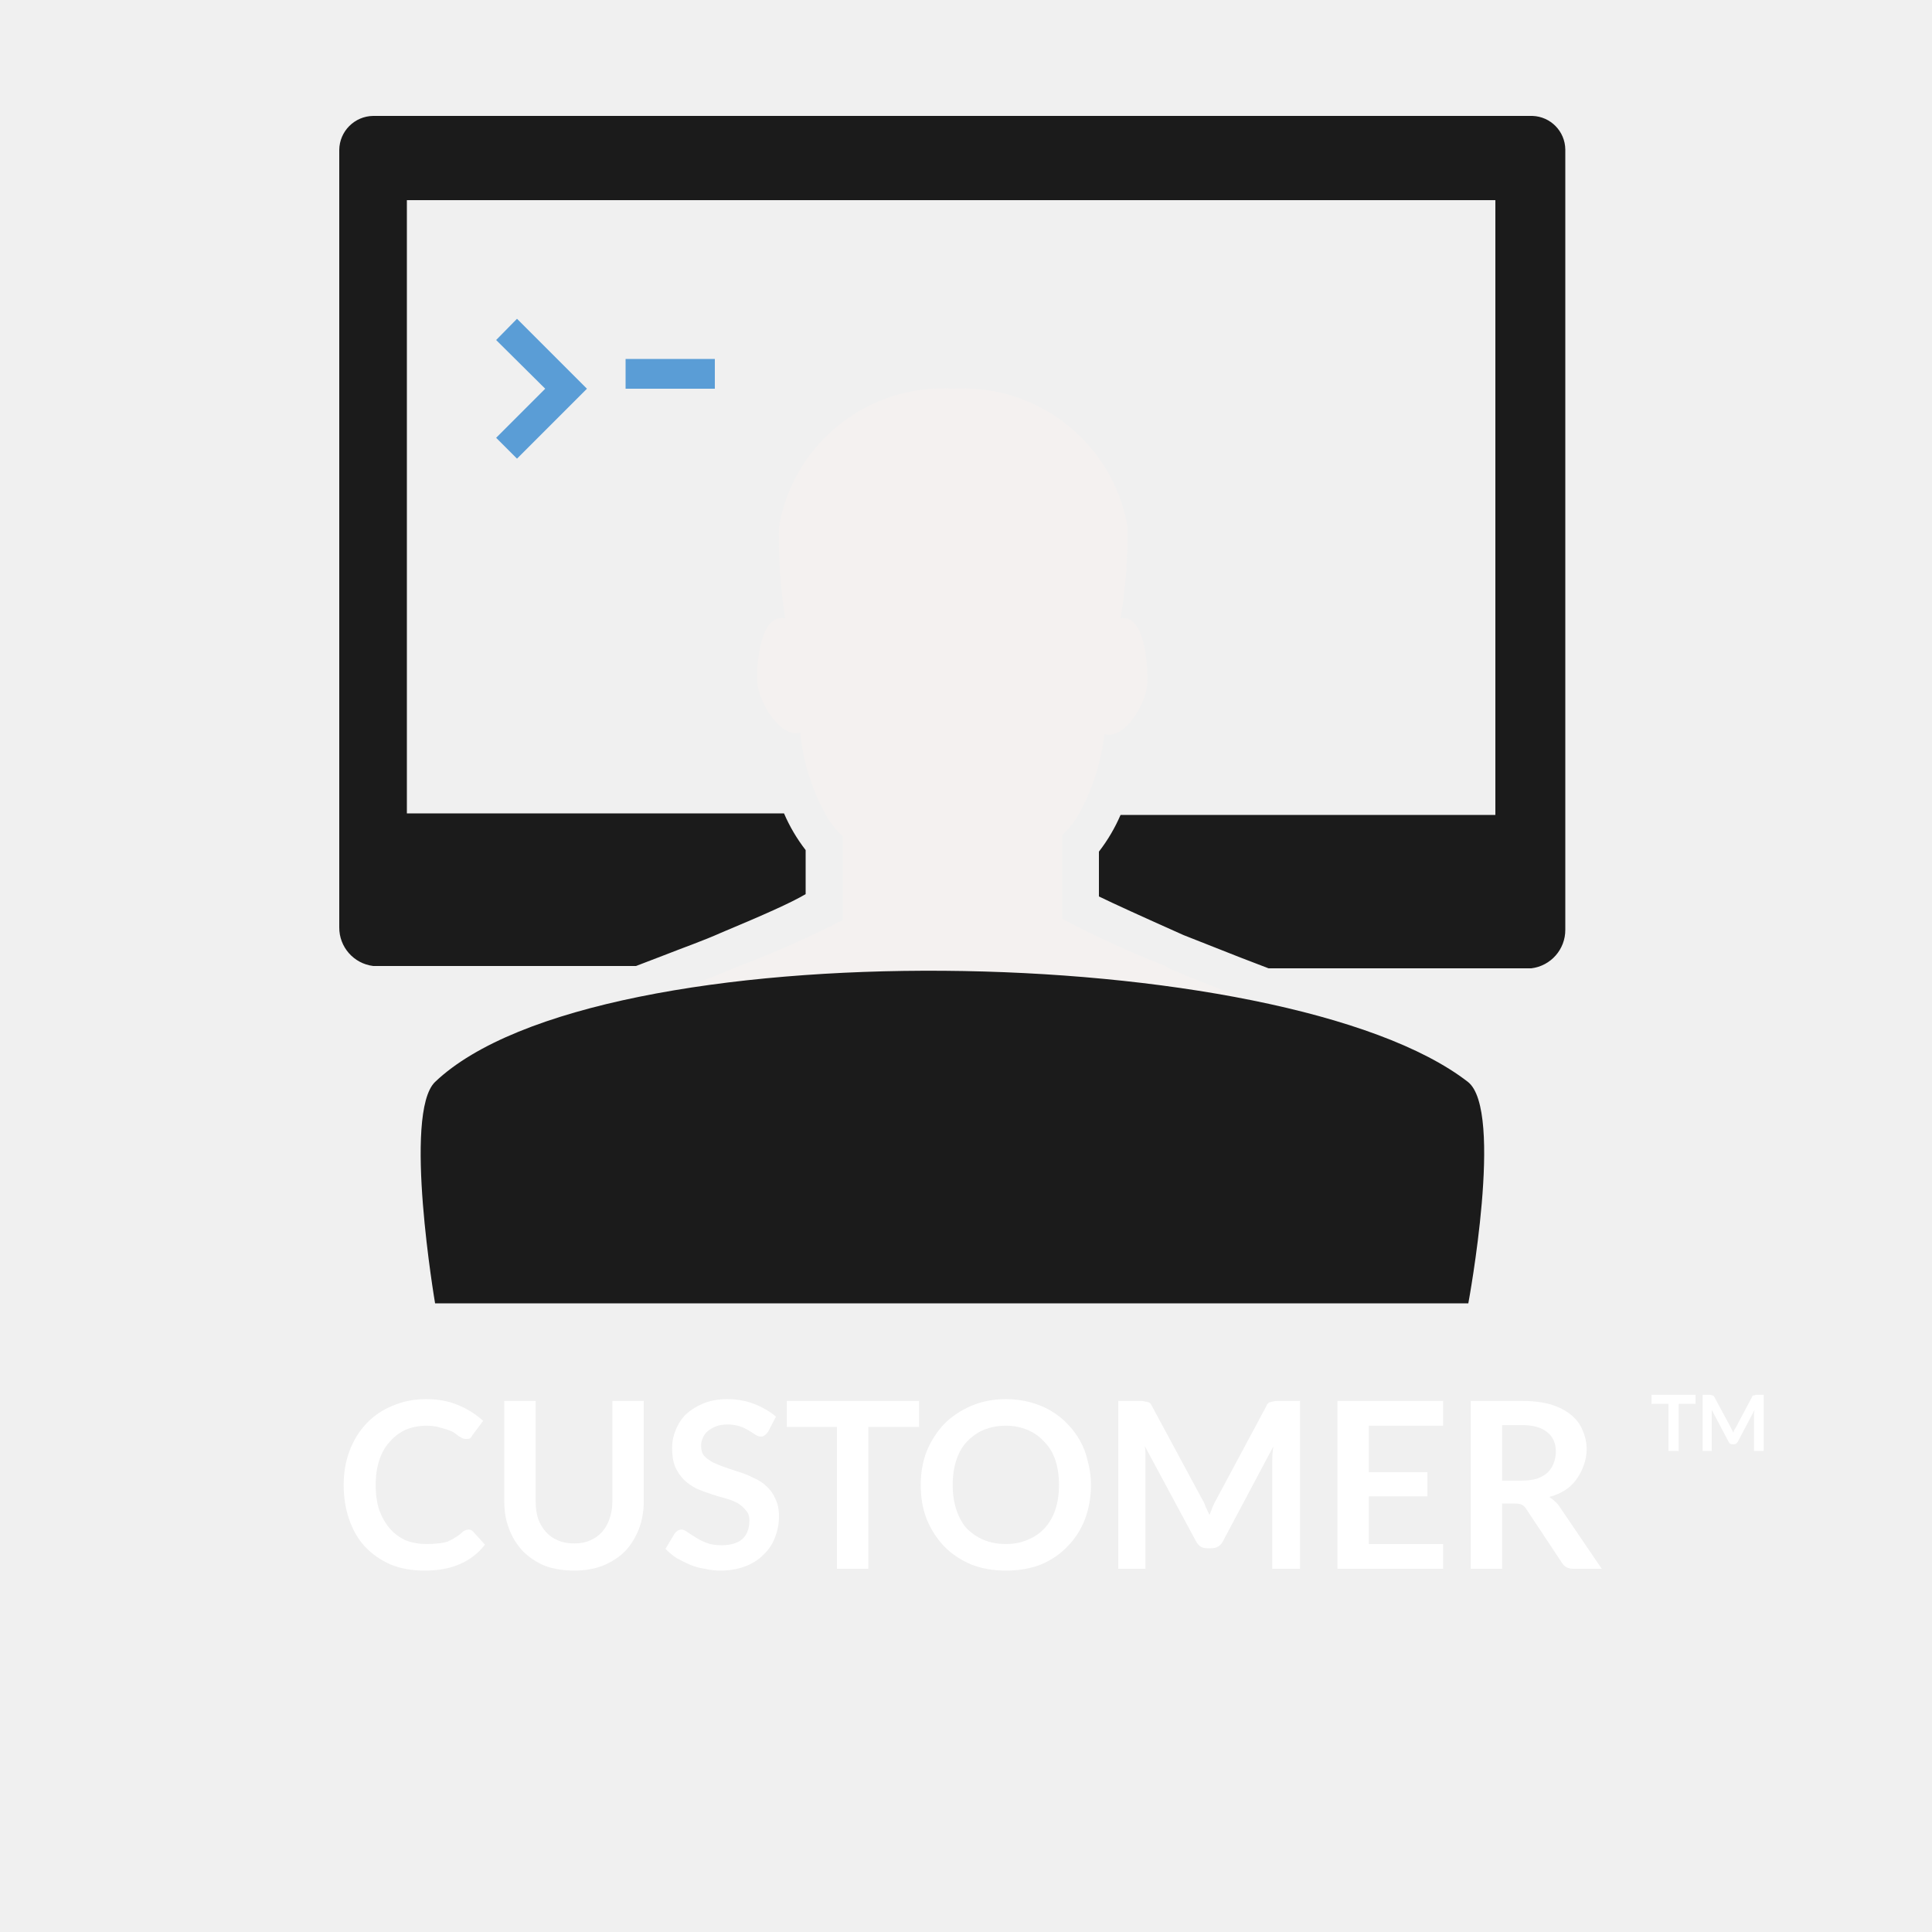
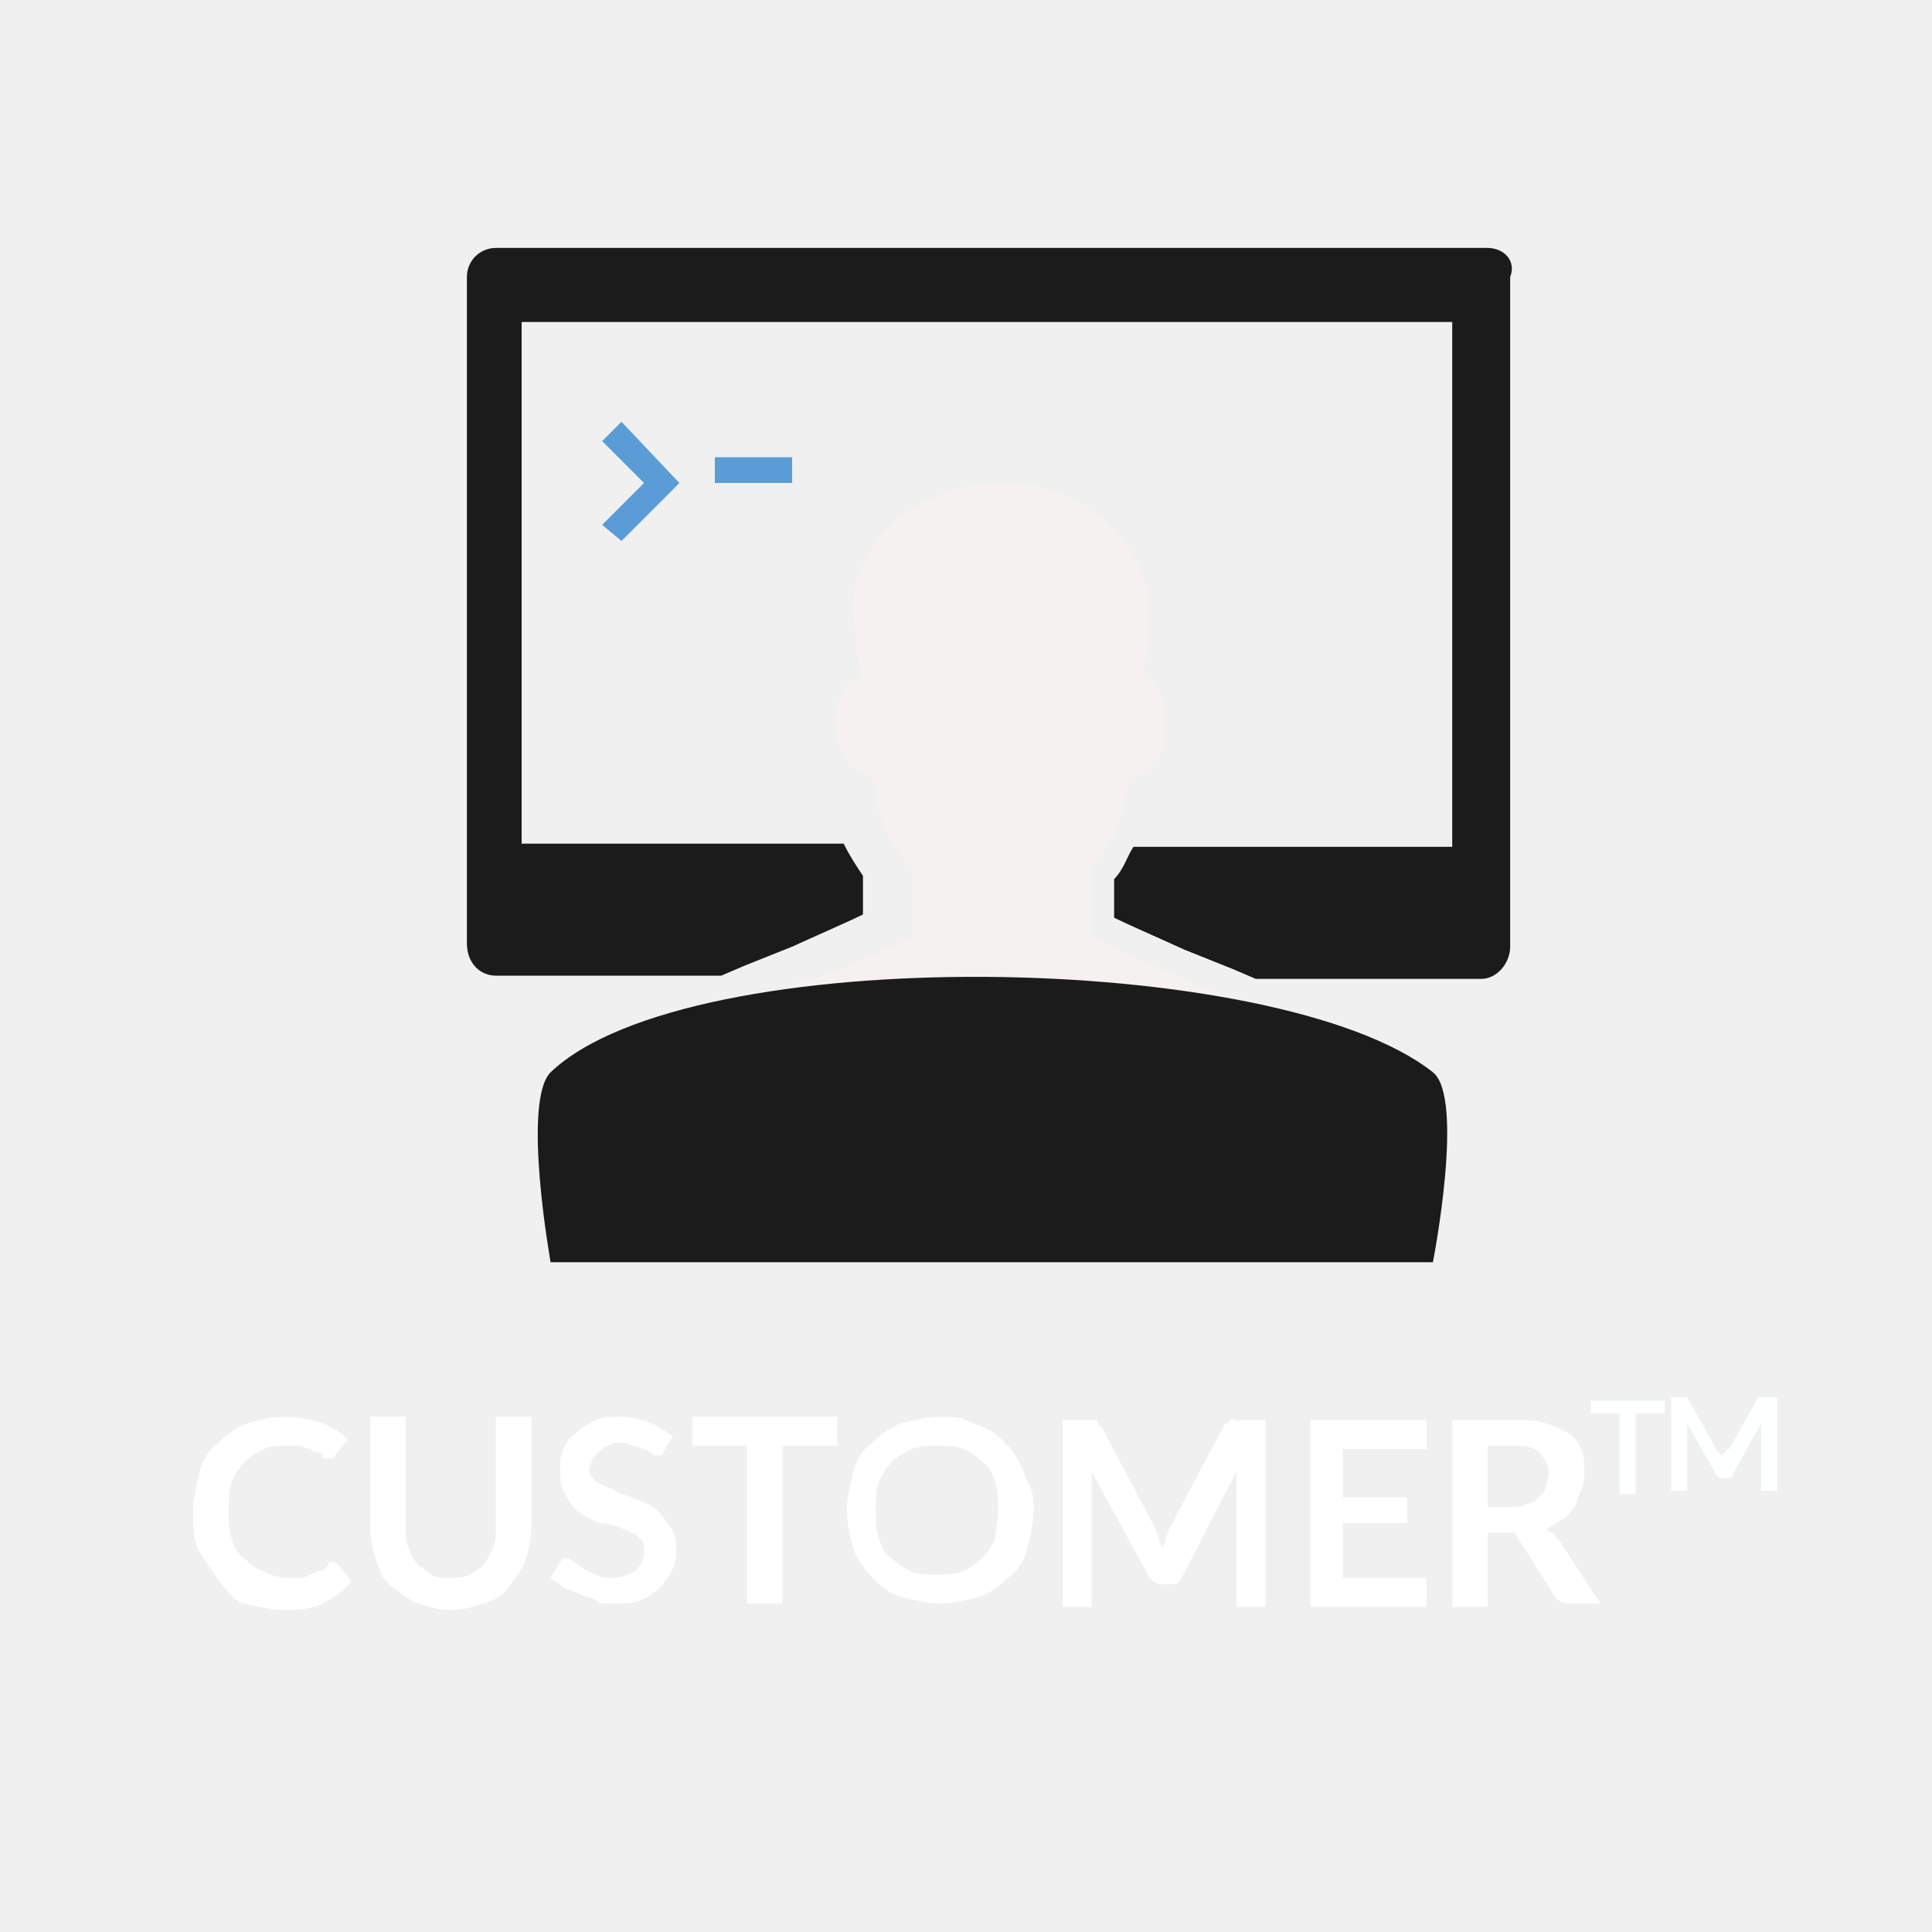
- <svg xmlns="http://www.w3.org/2000/svg" id="Calque_1" data-name="Calque 1" viewBox="0 0 50 50">
-   <defs>
-     <style>.cls-1{font-size:6px;}.cls-1,.cls-3{fill:#fff;font-family:Lato-Bold, Lato;font-weight:700;}.cls-2{letter-spacing:-0.04em;}.cls-3{font-size:2px;}.cls-4{fill:#1b1b1b;}.cls-5{fill:#f4f1f0;}.cls-6{fill:#5a9dd6;}</style>
-   </defs>
-   <text class="cls-1" transform="translate(8.66 40.6)">CUS<tspan class="cls-2" x="11.61" y="0">T</tspan>
-     <tspan x="14.95" y="0">OMER</tspan>
-   </text>
-   <text class="cls-3" transform="translate(42.71 37.55)">TM</text>
-   <g id="_3" data-name=" 3">
-     <path class="cls-4" d="M39.66,3h-30a.89.89,0,0,0-.88.88V24a1,1,0,0,0,.88,1h6.8l.73-.28c.48-.19,1-.37,1.47-.58,1.12-.47,1.8-.77,2.19-1V22a4.36,4.36,0,0,1-.56-.95H10.53V5.18H38.7V21.09H29a4.4,4.4,0,0,1-.56.95V23.2c.39.19,1.07.5,2.19,1l1.47.58.73.28h6.8a1,1,0,0,0,.88-1V3.87A.88.88,0,0,0,39.66,3Z" />
-     <path class="cls-5" d="M35.51,27.74c-.68-1.06-3-1.72-5.22-2.66L30.16,25a25.61,25.61,0,0,1-2.67-1.22l0-2.17a2.14,2.14,0,0,0,.44-.56A5.47,5.47,0,0,0,28.58,19c.53.15,1.08-.79,1.11-1.29S29.62,15.88,29,16a13.29,13.29,0,0,0,.18-2.37,4.32,4.32,0,0,0-4.51-3.57,4.31,4.31,0,0,0-4.51,3.57A13.31,13.31,0,0,0,20.32,16c-.65-.13-.75,1.19-.72,1.67s.59,1.44,1.11,1.29a5.46,5.46,0,0,0,.66,2.12,2.13,2.13,0,0,0,.44.56l0,2.17A25.61,25.61,0,0,1,19.13,25l-.12.05c-2.26.94-4.54,1.6-5.22,2.66s-.43,4.18-.43,4.18H35.93S36.11,28.69,35.51,27.74Z" />
-     <polygon class="cls-6" points="12.84 8.8 14.11 10.06 12.84 11.33 13.38 11.87 15.19 10.06 13.38 8.25 12.84 8.8" />
-     <rect class="cls-6" x="16.19" y="9.29" width="2.31" height="0.77" />
-     <path class="cls-4" d="M38,33.73H11.26s-.84-4.92,0-5.73c4.2-4,22-3.67,26.73,0C38.93,28.74,38,33.73,38,33.73Z" />
+ <svg xmlns="http://www.w3.org/2000/svg" version="1.1" id="Calque_1" x="0px" y="0px" viewBox="0 0 60 60" style="enable-background:new 0 0 60 60;" xml:space="preserve">
+   <style type="text/css">
+ 	.st0{fill:none;}
+ 	.st1{enable-background:new    ;}
+ 	.st2{fill:#FFFFFF;}
+ 	.st3{fill:#FEFFFF;}
+ 	.st4{fill:#1B1B1B;}
+ 	.st5{fill:#F4F1F0;}
+ 	.st6{fill:#5A9DD6;}
+ </style>
+   <rect x="2.1" y="43.9" class="st0" width="51" height="7" />
+   <g class="st1">
+     <path class="st2" d="M10.3,48.5c0.1,0,0.1,0,0.2,0.1l0.4,0.5c-0.2,0.3-0.5,0.5-0.9,0.7s-0.8,0.2-1.2,0.2c-0.4,0-0.8-0.1-1.2-0.2   S7,49.3,6.8,49.1c-0.2-0.3-0.4-0.6-0.6-0.9S6,47.4,6,46.9c0-0.4,0.1-0.8,0.2-1.2s0.3-0.7,0.6-0.9c0.3-0.3,0.6-0.5,0.9-0.6   C8,44.1,8.4,44,8.9,44c0.4,0,0.8,0.1,1.1,0.2s0.6,0.3,0.8,0.5l-0.4,0.5c0,0,0,0.1-0.1,0.1c0,0-0.1,0-0.1,0c0,0-0.1,0-0.1,0   S10,45.3,10,45.2s-0.1-0.1-0.2-0.1c-0.1,0-0.1-0.1-0.2-0.1c-0.1,0-0.2-0.1-0.3-0.1c-0.1,0-0.2,0-0.4,0c-0.3,0-0.5,0-0.7,0.1   c-0.2,0.1-0.4,0.2-0.6,0.4c-0.2,0.2-0.3,0.4-0.4,0.6c-0.1,0.3-0.1,0.5-0.1,0.9c0,0.3,0,0.6,0.1,0.9c0.1,0.3,0.2,0.5,0.4,0.6   c0.2,0.2,0.3,0.3,0.6,0.4C8.4,48.9,8.6,49,8.9,49c0.1,0,0.3,0,0.4,0s0.2,0,0.3-0.1c0.1,0,0.2-0.1,0.3-0.1s0.2-0.1,0.3-0.2   C10.2,48.5,10.2,48.5,10.3,48.5C10.2,48.5,10.3,48.5,10.3,48.5z" />
+     <path class="st2" d="M14,49c0.2,0,0.4,0,0.6-0.1c0.2-0.1,0.3-0.2,0.4-0.3c0.1-0.1,0.2-0.3,0.3-0.5s0.1-0.4,0.1-0.6v-3.5h1.1v3.5   c0,0.3-0.1,0.7-0.2,1c-0.1,0.3-0.3,0.5-0.5,0.8s-0.5,0.4-0.8,0.5c-0.3,0.1-0.6,0.2-1,0.2c-0.4,0-0.7-0.1-1-0.2   c-0.3-0.1-0.5-0.3-0.8-0.5s-0.4-0.5-0.5-0.8c-0.1-0.3-0.2-0.6-0.2-1v-3.5h1.1v3.5c0,0.2,0,0.4,0.1,0.6c0.1,0.2,0.1,0.3,0.3,0.5   c0.1,0.1,0.3,0.2,0.4,0.3S13.7,49,14,49z" />
+     <path class="st2" d="M20.6,45.1c0,0.1-0.1,0.1-0.1,0.1s-0.1,0-0.1,0c-0.1,0-0.1,0-0.2-0.1c-0.1,0-0.1-0.1-0.2-0.1   c-0.1,0-0.2-0.1-0.3-0.1c-0.1,0-0.3-0.1-0.4-0.1c-0.1,0-0.3,0-0.4,0.1c-0.1,0-0.2,0.1-0.3,0.2c-0.1,0.1-0.1,0.1-0.2,0.2   c0,0.1-0.1,0.2-0.1,0.3c0,0.1,0,0.2,0.1,0.3c0.1,0.1,0.2,0.2,0.3,0.2c0.1,0.1,0.3,0.1,0.4,0.2s0.3,0.1,0.5,0.2   c0.2,0.1,0.3,0.1,0.5,0.2s0.3,0.2,0.4,0.3c0.1,0.1,0.2,0.3,0.3,0.4S21,47.8,21,48c0,0.3,0,0.5-0.1,0.7c-0.1,0.2-0.2,0.4-0.4,0.6   c-0.2,0.2-0.4,0.3-0.6,0.4s-0.5,0.1-0.9,0.1c-0.2,0-0.4,0-0.5-0.1s-0.4-0.1-0.5-0.2c-0.2-0.1-0.3-0.1-0.5-0.2   c-0.1-0.1-0.3-0.2-0.4-0.3l0.3-0.5c0,0,0.1-0.1,0.1-0.1s0.1,0,0.1,0c0.1,0,0.1,0,0.2,0.1c0.1,0.1,0.2,0.1,0.3,0.2   c0.1,0.1,0.2,0.1,0.4,0.2C18.7,49,18.8,49,19,49c0.3,0,0.5-0.1,0.7-0.2s0.3-0.4,0.3-0.6c0-0.2,0-0.3-0.1-0.4   c-0.1-0.1-0.2-0.2-0.3-0.2c-0.1-0.1-0.3-0.1-0.4-0.2c-0.2,0-0.3-0.1-0.5-0.1s-0.3-0.1-0.5-0.2c-0.2-0.1-0.3-0.2-0.4-0.3   s-0.2-0.3-0.3-0.5c-0.1-0.2-0.1-0.4-0.1-0.7c0-0.2,0-0.4,0.1-0.6s0.2-0.4,0.4-0.5c0.2-0.2,0.4-0.3,0.6-0.4c0.2-0.1,0.5-0.1,0.8-0.1   c0.3,0,0.7,0.1,0.9,0.2c0.3,0.1,0.5,0.3,0.7,0.4L20.6,45.1z" />
+     <path class="st2" d="M26,44.9h-1.7v4.9h-1.1v-4.9h-1.7v-0.9H26V44.9z" />
+     <path class="st2" d="M32.1,46.9c0,0.4-0.1,0.8-0.2,1.2c-0.1,0.4-0.3,0.7-0.6,0.9c-0.3,0.3-0.6,0.5-0.9,0.6   c-0.4,0.1-0.8,0.2-1.2,0.2c-0.4,0-0.8-0.1-1.2-0.2c-0.4-0.1-0.7-0.4-0.9-0.6c-0.3-0.3-0.5-0.6-0.6-0.9c-0.1-0.4-0.2-0.8-0.2-1.2   c0-0.4,0.1-0.8,0.2-1.2c0.1-0.4,0.3-0.7,0.6-0.9c0.3-0.3,0.6-0.5,0.9-0.6c0.4-0.1,0.8-0.2,1.2-0.2c0.3,0,0.6,0,0.8,0.1   s0.5,0.2,0.7,0.3s0.4,0.3,0.6,0.5c0.2,0.2,0.3,0.4,0.4,0.6s0.2,0.5,0.3,0.7S32.1,46.7,32.1,46.9z M31,46.9c0-0.3,0-0.6-0.1-0.9   c-0.1-0.3-0.2-0.5-0.4-0.6c-0.2-0.2-0.3-0.3-0.6-0.4c-0.2-0.1-0.5-0.1-0.8-0.1s-0.5,0-0.8,0.1c-0.2,0.1-0.4,0.2-0.6,0.4   c-0.2,0.2-0.3,0.4-0.4,0.6s-0.1,0.5-0.1,0.9s0,0.6,0.1,0.9s0.2,0.5,0.4,0.6c0.2,0.2,0.4,0.3,0.6,0.4c0.2,0.1,0.5,0.1,0.8,0.1   s0.5,0,0.8-0.1c0.2-0.1,0.4-0.2,0.6-0.4c0.2-0.2,0.3-0.4,0.4-0.6C30.9,47.5,31,47.3,31,46.9z" />
+     <path class="st2" d="M39.3,44.1v5.8h-0.9v-3.7c0-0.1,0-0.3,0-0.5l-1.7,3.3c-0.1,0.2-0.2,0.2-0.4,0.2h-0.2c-0.2,0-0.3-0.1-0.4-0.2   l-1.8-3.3c0,0.1,0,0.2,0,0.3c0,0.1,0,0.2,0,0.2v3.7H33v-5.8h0.8c0,0,0.1,0,0.1,0c0,0,0.1,0,0.1,0s0.1,0,0.1,0.1s0,0.1,0.1,0.1   l1.7,3.2c0,0.1,0.1,0.2,0.1,0.3c0,0.1,0.1,0.2,0.1,0.3c0-0.1,0.1-0.2,0.1-0.3c0-0.1,0.1-0.2,0.1-0.3l1.7-3.2c0,0,0-0.1,0.1-0.1   c0,0,0,0,0.1-0.1s0.1,0,0.1,0c0,0,0.1,0,0.1,0H39.3z" />
+     <path class="st2" d="M41.7,44.9v1.6h2v0.8h-2V49h2.6v0.9h-3.6v-5.8h3.6v0.9H41.7z" />
+     <path class="st2" d="M49.7,49.8h-1c-0.2,0-0.3-0.1-0.4-0.2l-1.2-1.9c0-0.1-0.1-0.1-0.2-0.1s-0.1,0-0.2,0h-0.5v2.3h-1.1v-5.8H47   c0.4,0,0.7,0,1,0.1s0.5,0.2,0.7,0.3c0.2,0.1,0.3,0.3,0.4,0.5c0.1,0.2,0.1,0.4,0.1,0.7c0,0.2,0,0.4-0.1,0.6   c-0.1,0.2-0.1,0.3-0.2,0.5c-0.1,0.1-0.2,0.3-0.4,0.4c-0.2,0.1-0.3,0.2-0.5,0.3c0.1,0,0.1,0.1,0.2,0.1c0.1,0.1,0.1,0.1,0.2,0.2   L49.7,49.8z M46.9,46.8c0.2,0,0.4,0,0.5-0.1c0.2,0,0.3-0.1,0.4-0.2c0.1-0.1,0.2-0.2,0.2-0.3c0-0.1,0.1-0.3,0.1-0.4   c0-0.3-0.1-0.5-0.3-0.7s-0.5-0.2-0.9-0.2h-0.7v1.9H46.9z" />
+   </g>
+   <rect x="44.6" y="43.4" class="st0" width="15.6" height="6.5" />
+   <g class="st1">
+     <path class="st3" d="M51.7,43.9h-0.9v2.5h-0.5v-2.5h-0.9v-0.4h2.3V43.9z" />
+     <path class="st3" d="M55.2,43.4v2.9h-0.5v-1.9c0-0.1,0-0.2,0-0.2l-0.9,1.6c0,0.1-0.1,0.1-0.2,0.1h-0.1c-0.1,0-0.1,0-0.2-0.1   l-0.9-1.6c0,0,0,0.1,0,0.1c0,0,0,0.1,0,0.1v1.9h-0.5v-2.9h0.4c0,0,0,0,0.1,0c0,0,0,0,0,0c0,0,0,0,0,0c0,0,0,0,0,0l0.9,1.6   c0,0,0,0.1,0.1,0.1c0,0,0,0.1,0.1,0.1c0,0,0-0.1,0.1-0.1c0,0,0-0.1,0.1-0.1l0.9-1.6c0,0,0,0,0,0c0,0,0,0,0,0c0,0,0,0,0,0   c0,0,0,0,0.1,0H55.2z" />
+   </g>
+   <g>
+     <g id="_3_2_">
+       <path class="st4" d="M46.2,7.7H15.4c-0.5,0-0.9,0.4-0.9,0.9v20.7c0,0.6,0.4,1,0.9,1h7l0.7-0.3c0.5-0.2,1-0.4,1.5-0.6    c1.1-0.5,1.8-0.8,2.2-1v-1.2c-0.2-0.3-0.4-0.6-0.6-1h-10V10h28.9v16.3h-9.9c-0.2,0.3-0.3,0.7-0.6,1v1.2c0.4,0.2,1.1,0.5,2.2,1    c0.5,0.2,1,0.4,1.5,0.6l0.7,0.3h7c0.5,0,0.9-0.5,0.9-1V8.6C47.1,8.1,46.7,7.7,46.2,7.7z" />
+       <path class="st5" d="M42,33.1c-0.7-1.1-3-1.8-5.3-2.7l-0.1-0.1c-2.2-0.9-2.7-1.2-2.7-1.2v-2.2c0.2-0.2,0.3-0.4,0.5-0.6    c0.3-0.4,0.5-1.1,0.7-2.2c0.5,0.2,1.1-0.8,1.1-1.3s-0.1-1.9-0.7-1.7c0.1-1,0.2-1.9,0.2-2.4c-0.2-1.8-1.9-3.7-4.6-3.7    s-4.5,1.9-4.6,3.7c0,0.5,0.1,1.4,0.2,2.4C26,21,25.9,22.3,26,22.8c0,0.5,0.6,1.5,1.1,1.3c0.1,1.1,0.4,1.8,0.7,2.2    c0.1,0.2,0.3,0.4,0.5,0.6v2.2c0,0-0.5,0.3-2.7,1.2L25,30.4c-2.3,1-4.7,1.6-5.3,2.7c-0.6,1-0.4,4.3-0.4,4.3h23.1    C42.4,37.4,42.6,34.1,42,33.1z" />
+       <polygon class="st6" points="18.7,13.7 20,15 18.7,16.3 19.3,16.8 21.1,15 19.3,13.1   " />
+       <rect x="22.2" y="14.2" class="st6" width="2.4" height="0.8" />
+       <path class="st4" d="M44.5,39.2H17.1c0,0-0.9-5,0-5.9c4.3-4.1,22.6-3.8,27.4,0C45.5,34.1,44.5,39.2,44.5,39.2z" />
+     </g>
  </g>
</svg>
